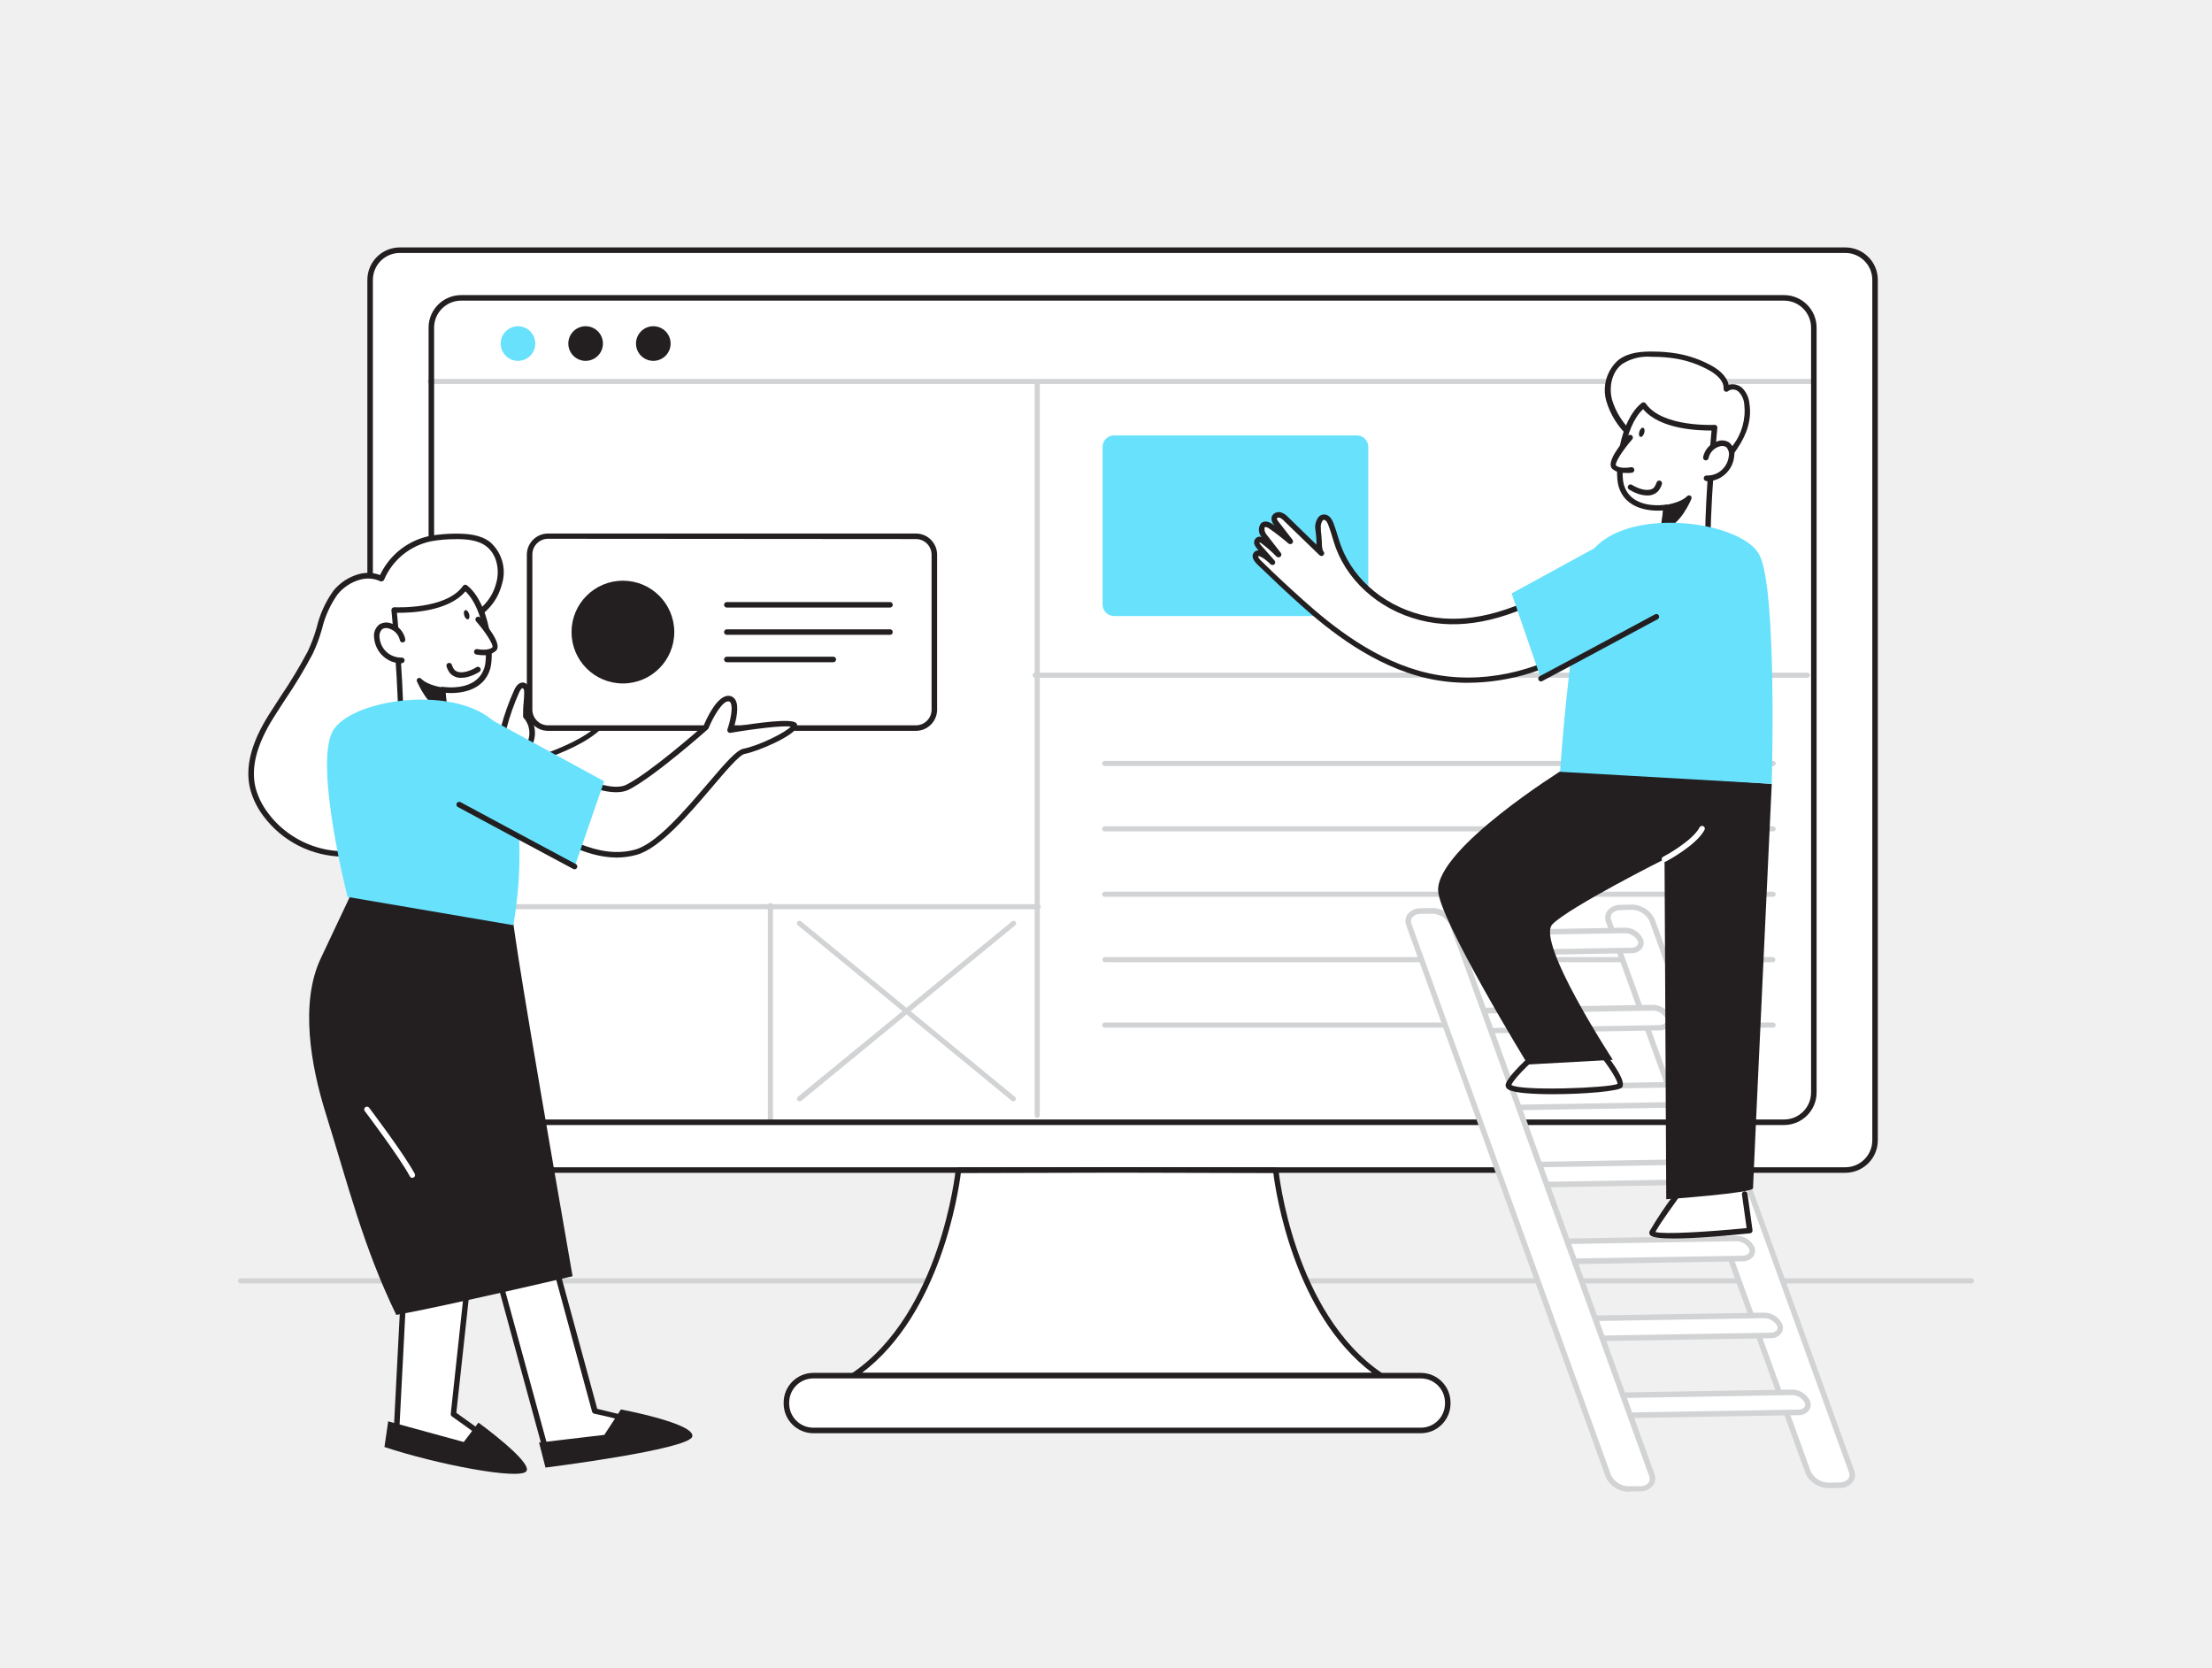
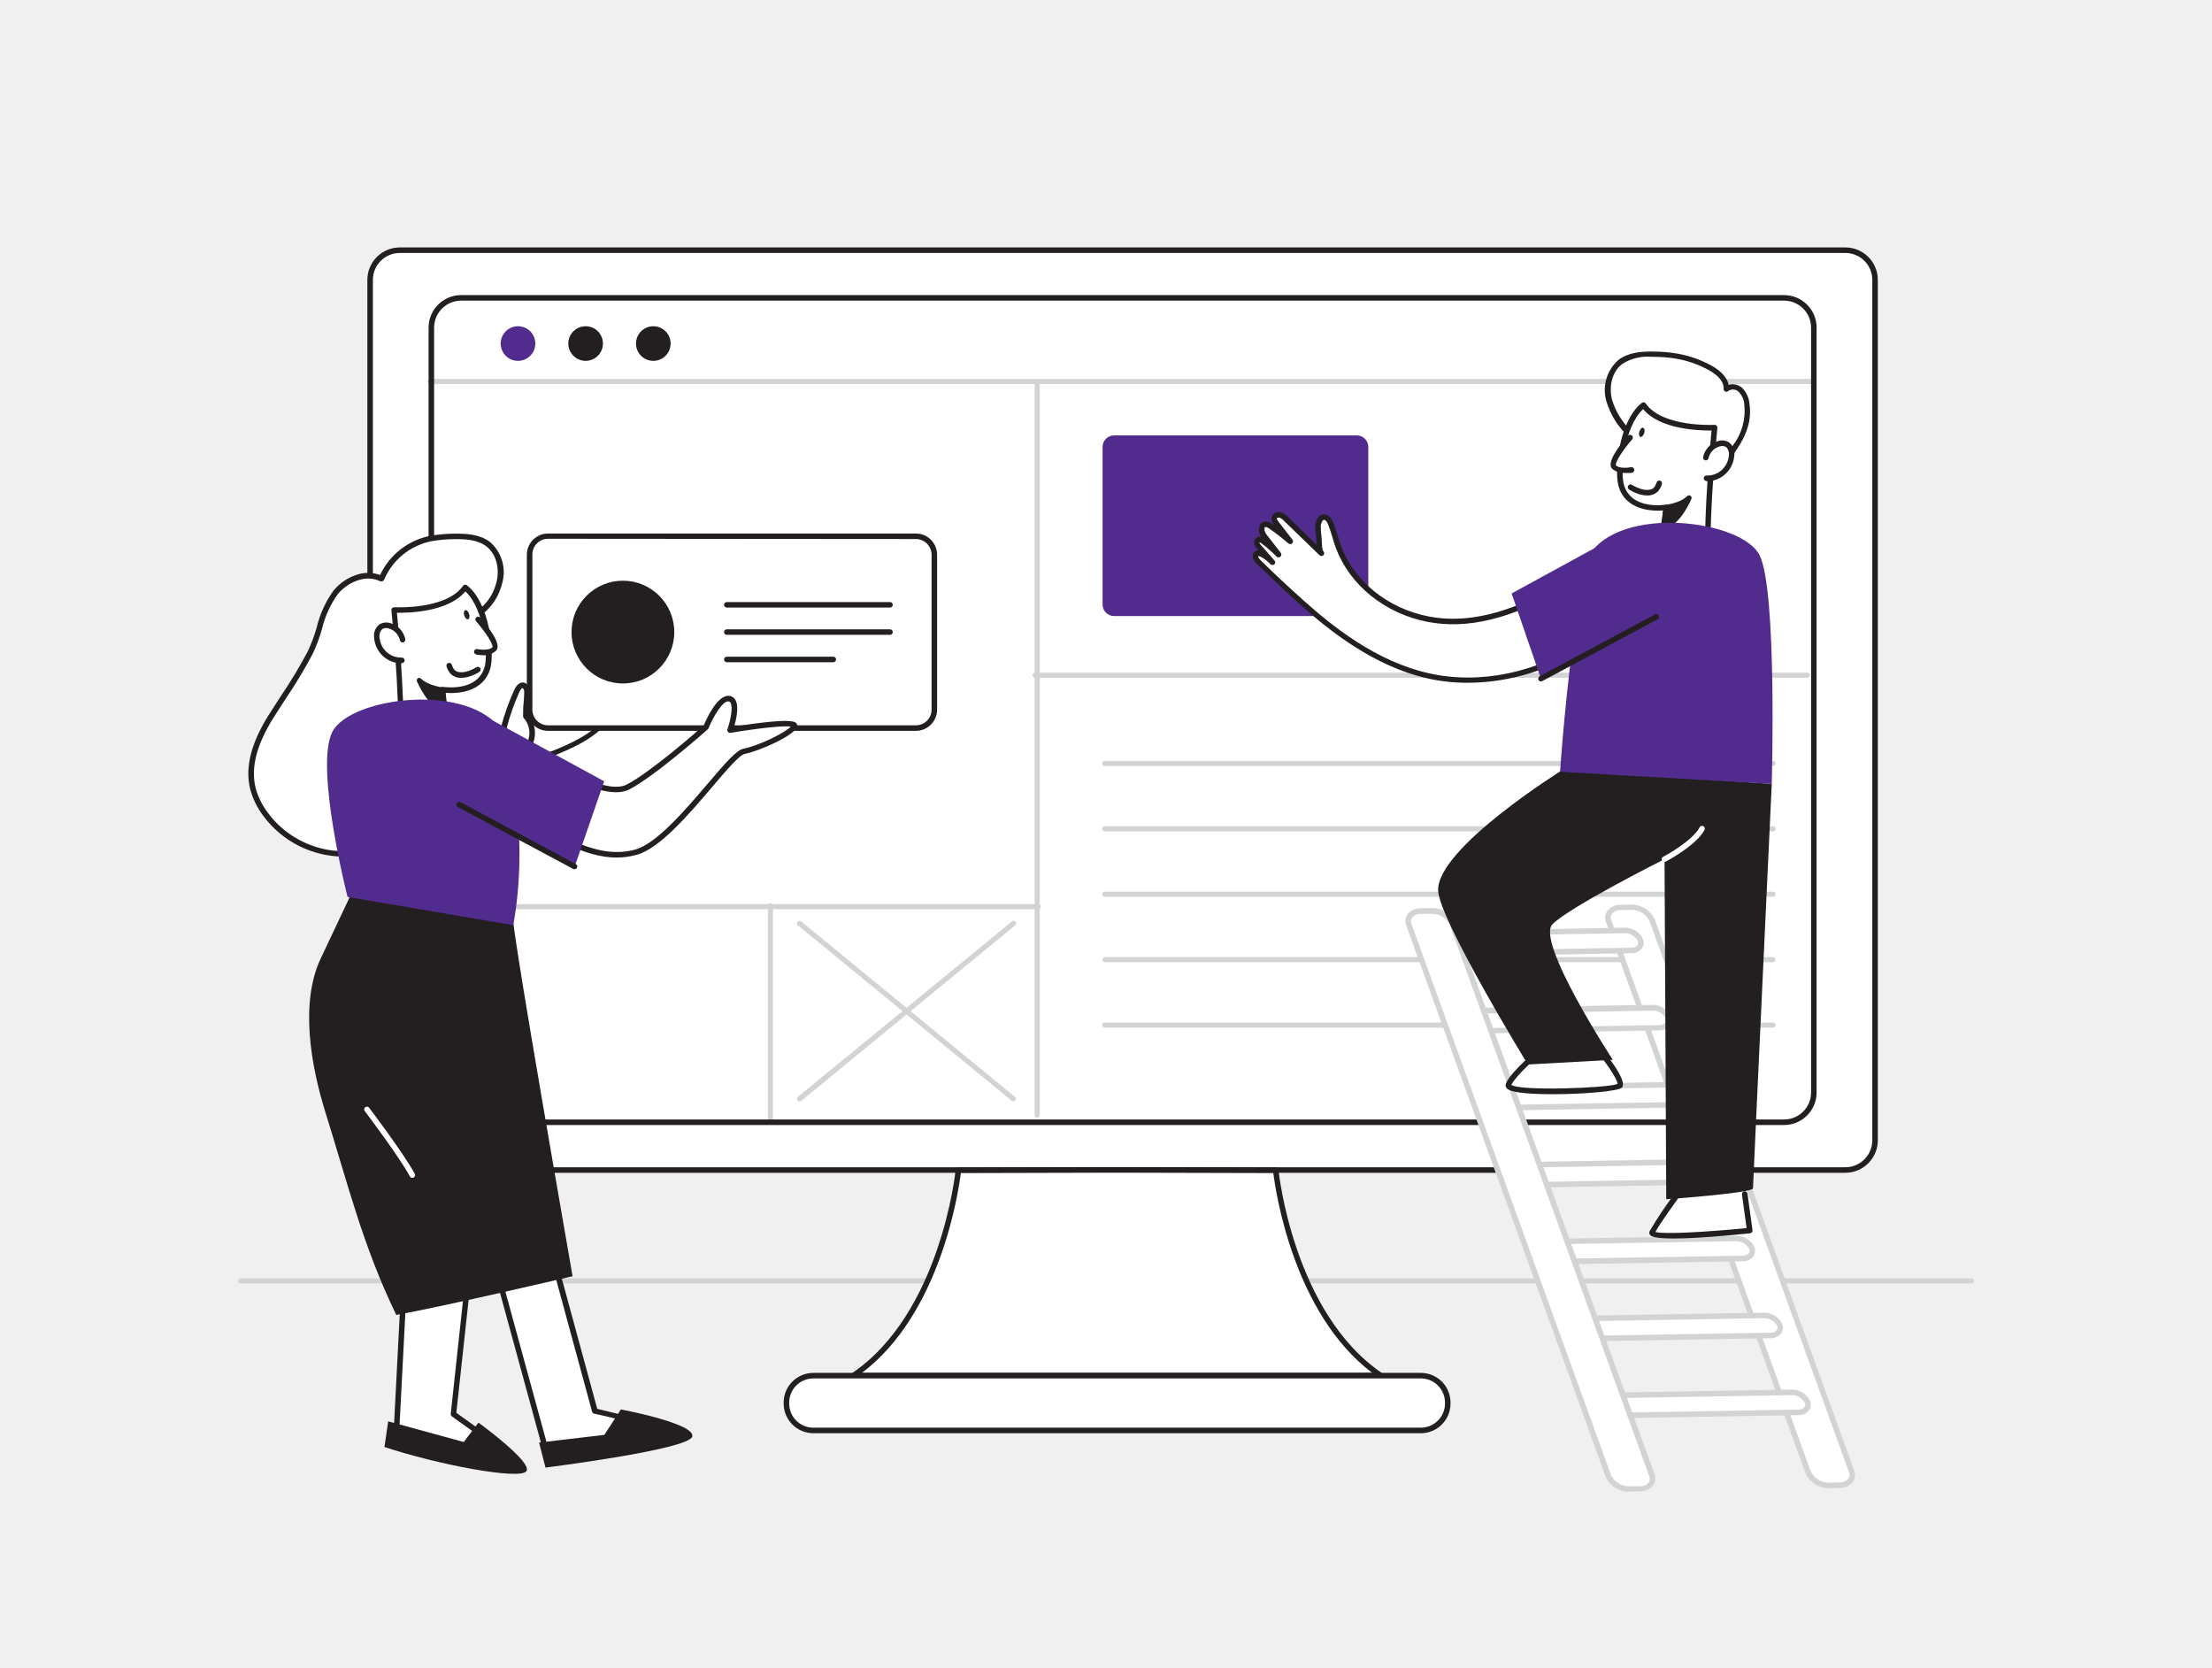
<svg xmlns="http://www.w3.org/2000/svg" viewBox="0 0 400 300" width="406" height="306" class="illustration styles_illustrationTablet__1DWOa">
  <g id="_003" data-name="003">
    <path d="M356.5,231.33H43.5a.46.46,0,0,1-.46-.46.47.47,0,0,1,.46-.46h313a.47.47,0,0,1,.46.46A.46.46,0,0,1,356.5,231.33Z" fill="#d1d3d4" />
    <rect x="66.93" y="44.49" width="272.15" height="166.33" rx="5.37" fill="#fff" />
    <path d="M333.7,211.32H72.3a5.88,5.88,0,0,1-5.87-5.88V49.86A5.87,5.87,0,0,1,72.3,44H333.7a5.87,5.87,0,0,1,5.87,5.87V205.44A5.88,5.88,0,0,1,333.7,211.32ZM72.3,45a4.87,4.87,0,0,0-4.87,4.87V205.44a4.88,4.88,0,0,0,4.87,4.88H333.7a4.88,4.88,0,0,0,4.87-4.88V49.86A4.87,4.87,0,0,0,333.7,45Z" fill="#231f20" />
    <path d="M187.75,163.67H82.63a.46.46,0,0,1-.46-.46.47.47,0,0,1,.46-.46H187.75a.47.47,0,0,1,.46.46A.46.46,0,0,1,187.75,163.67Z" fill="#d1d3d4" />
    <path d="M139.32,202.34a.46.46,0,0,1-.46-.46V163a.46.46,0,0,1,.46-.46.47.47,0,0,1,.46.46v38.86A.47.47,0,0,1,139.32,202.34Z" fill="#d1d3d4" />
    <path d="M320.64,137.77H199.76a.46.46,0,0,1-.46-.46.45.45,0,0,1,.46-.46H320.64a.45.45,0,0,1,.46.46A.46.46,0,0,1,320.64,137.77Z" fill="#d1d3d4" />
    <path d="M320.64,149.59H199.76a.45.45,0,0,1-.46-.46.46.46,0,0,1,.46-.46H320.64a.46.46,0,0,1,.46.46A.45.45,0,0,1,320.64,149.59Z" fill="#d1d3d4" />
    <path d="M320.64,161.42H199.76a.46.46,0,0,1,0-.92H320.64a.46.46,0,1,1,0,.92Z" fill="#d1d3d4" />
    <path d="M320.64,173.25H199.76a.47.47,0,0,1,0-.93H320.64a.47.47,0,0,1,0,.93Z" fill="#d1d3d4" />
    <path d="M320.64,185.07H199.76a.46.46,0,0,1,0-.92H320.64a.46.46,0,1,1,0,.92Z" fill="#d1d3d4" />
    <path d="M326.84,121.81H187.18a.46.46,0,0,1-.46-.46.47.47,0,0,1,.46-.46H326.84a.47.47,0,0,1,.46.46A.46.46,0,0,1,326.84,121.81Z" fill="#d1d3d4" />
-     <rect x="199.38" y="77.99" width="48.05" height="32.66" rx="2.08" fill="#68e1fd" />
+     <rect x="199.38" y="77.99" width="48.05" height="32.66" rx="2.08" fill="#512B8D" />
    <path d="M187.56,201.4a.45.45,0,0,1-.46-.46V68.56a.46.46,0,0,1,.46-.46.47.47,0,0,1,.46.46V200.94A.46.46,0,0,1,187.56,201.4Z" fill="#d1d3d4" />
    <path d="M327.77,68.69h-250a.46.46,0,0,1-.46-.46.47.47,0,0,1,.46-.46h250a.47.47,0,0,1,.47.46A.46.46,0,0,1,327.77,68.69Z" fill="#d1d3d4" />
    <path d="M322.62,202.68H83.38a5.88,5.88,0,0,1-5.88-5.87V58.5a5.89,5.89,0,0,1,5.88-5.88H322.62a5.89,5.89,0,0,1,5.88,5.88V196.81A5.88,5.88,0,0,1,322.62,202.68ZM83.38,53.62A4.89,4.89,0,0,0,78.5,58.5V196.81a4.88,4.88,0,0,0,4.88,4.87H322.62a4.88,4.88,0,0,0,4.88-4.87V58.5a4.89,4.89,0,0,0-4.88-4.88Z" fill="#231f20" />
    <path d="M230.7,210.87,202,210.8l-28.69.07s-2.53,26-19,37.13h95.41C233.23,236.9,230.7,210.87,230.7,210.87Z" fill="#fff" />
    <path d="M249.71,248.5H154.29a.49.49,0,0,1-.47-.35.48.48,0,0,1,.2-.56c16.09-10.84,18.76-36.51,18.79-36.77a.5.5,0,0,1,.5-.45L202,210.3l28.7.07a.51.51,0,0,1,.5.45c0,.26,2.7,25.93,18.79,36.77a.51.51,0,0,1,.2.56A.5.5,0,0,1,249.71,248.5Zm-93.85-1h92.29c-14.2-10.69-17.47-32.71-17.89-36.13L202,211.3l-28.25.07C173.32,214.79,170.06,236.81,155.86,247.5Z" fill="#231f20" />
    <rect x="142.21" y="248" width="119.59" height="9.9" rx="4.86" fill="#fff" />
    <path d="M256.94,258.41H147.07a5.37,5.37,0,0,1-5.36-5.36v-.19a5.37,5.37,0,0,1,5.36-5.36H256.94a5.37,5.37,0,0,1,5.36,5.36v.19A5.37,5.37,0,0,1,256.94,258.41ZM147.07,248.5a4.37,4.37,0,0,0-4.36,4.36v.19a4.37,4.37,0,0,0,4.36,4.36H256.94a4.37,4.37,0,0,0,4.36-4.36v-.19a4.37,4.37,0,0,0-4.36-4.36Z" fill="#231f20" />
-     <circle cx="93.67" cy="61.38" r="3.13" fill="#68e1fd" />
+     <circle cx="93.67" cy="61.38" r="3.13" fill="#512B8D" />
    <circle cx="105.9" cy="61.38" r="3.13" fill="#231f20" />
    <circle cx="118.14" cy="61.38" r="3.13" fill="#231f20" />
    <path d="M99.39,224.43l8.16,29.95s14.32,3.33,14,4.25S99,262.56,99,262.56L89.55,228" fill="#fff" />
    <path d="M99,263.06a.5.5,0,0,1-.48-.37l-9.45-34.6a.49.49,0,0,1,.35-.61.5.5,0,0,1,.61.35L99.37,262c7.34-1,18.47-2.67,21.25-3.47a115,115,0,0,0-13.18-3.66.5.5,0,0,1-.37-.35l-8.16-30a.5.5,0,0,1,1-.26L108,254c5.12,1.2,13.44,3.28,14,4.33a.79.79,0,0,1,.05.5c-.12.36-.41,1.22-23,4.26Zm22.14-4.24h0Zm.06-.52Z" fill="#231f20" />
    <path d="M74,214.46l-2.35,45.4s22.37,4.85,22.45,4.27-12-9.21-12-9.21l3.51-32.26" fill="#fff" />
    <path d="M93.9,264.64c-1.1,0-5.24-.57-22.4-4.29a.51.51,0,0,1-.4-.52l2.35-45.39a.5.5,0,1,1,1,.05l-2.33,45c6.92,1.5,17.27,3.64,20.7,4.12-2-1.71-7.51-5.69-11.11-8.25a.5.5,0,0,1-.2-.46L85,222.61a.5.5,0,0,1,.55-.45.51.51,0,0,1,.45.56l-3.48,32c12.15,8.64,12.07,9.15,12,9.52a.57.57,0,0,1-.22.35S94.21,264.64,93.9,264.64Z" fill="#231f20" />
    <path d="M112.28,254.11l-3,4.6L97.48,260.1l1.16,4.52s26-3.25,26.55-5.62S112.28,254.11,112.28,254.11Z" fill="#231f20" />
    <path d="M69.52,260.9l.68-4.64L83.86,260l2.66-3.51s10,7.26,8.64,8.82S79,264.05,69.52,260.9Z" fill="#231f20" />
    <path d="M64.94,103.61a5.66,5.66,0,0,1,4,.3A12.36,12.36,0,0,1,78,96.6a26.74,26.74,0,0,1,4.2-.35c2.1,0,4.36.13,6,1.42a6.77,6.77,0,0,1,2,6.87c-1.22,5-5,6.23-8.43,9.06a15.62,15.62,0,0,0-5.31,11.7c0,9.86,3.12,20.76-7.69,26.68-6.89,3.76-16.23.85-20.85-5.5a13.53,13.53,0,0,1-2.26-4.6c-1.13-4.49.83-9.19,3.29-13.11s5-7.47,7.06-11.49c1.78-3.5,2-7.72,4.58-10.86A8.45,8.45,0,0,1,64.94,103.61Z" fill="#fff" />
    <path d="M62.05,154.15a18.17,18.17,0,0,1-14.45-7.38A14.07,14.07,0,0,1,45.26,142c-1-3.91.11-8.33,3.35-13.5.71-1.13,1.44-2.24,2.16-3.35a87.83,87.83,0,0,0,4.88-8.1,28.61,28.61,0,0,0,1.62-4.34,18.94,18.94,0,0,1,3-6.61,9,9,0,0,1,4.52-3h0a6.28,6.28,0,0,1,3.94.13A12.75,12.75,0,0,1,78,96.11a27.73,27.73,0,0,1,4.28-.36c2.12,0,4.52.12,6.34,1.52a7.24,7.24,0,0,1,2.21,7.39c-1,4-3.44,5.67-6,7.46-.84.58-1.71,1.18-2.55,1.86a15.09,15.09,0,0,0-5.13,11.31c0,1.79.11,3.65.21,5.45.47,8.2,1,16.69-8.16,21.67A14.61,14.61,0,0,1,62.05,154.15Zm3-50.06a8,8,0,0,0-4,2.64A18,18,0,0,0,58.22,113a28.37,28.37,0,0,1-1.68,4.5,88,88,0,0,1-4.93,8.19c-.72,1.11-1.45,2.22-2.15,3.34-3.09,4.93-4.14,9.09-3.23,12.73a13.07,13.07,0,0,0,2.18,4.42c4.71,6.48,13.78,8.88,20.21,5.36,8.56-4.69,8.12-12.49,7.64-20.75-.1-1.81-.21-3.68-.21-5.49a16.09,16.09,0,0,1,5.5-12.09c.87-.71,1.75-1.32,2.61-1.91,2.56-1.76,4.77-3.28,5.64-6.87.51-2.07.13-4.84-1.84-6.37-1.57-1.21-3.78-1.34-5.71-1.31a24.47,24.47,0,0,0-4.12.35,11.81,11.81,0,0,0-8.68,7,.53.53,0,0,1-.29.26.58.58,0,0,1-.39,0,5.18,5.18,0,0,0-3.7-.27Z" fill="#231f20" />
    <path d="M97.62,136.42c-2.22.85-5.87,1.64-6.82-1.44a4.75,4.75,0,0,1-.14-1.68,17.16,17.16,0,0,1,.45-2.46,42.11,42.11,0,0,1,2.34-6.6c.23-.54.69-1.19,1.25-1s.54.78.53,1.28c0,1.39-.23,2.8-.2,4.19,2.94-.75,4.79-3.86,7.59-4.53.79-.18,1.75-.24,1.84.78.1,1.26-2.18,2.25-2.94,2.9a9.2,9.2,0,0,1,2.89-1.68,1.9,1.9,0,0,1,.94-.15.75.75,0,0,1,.64.64,1,1,0,0,1-.34.69,10.16,10.16,0,0,1-1.44,1.34,3.62,3.62,0,0,1,2-1.21,1,1,0,0,1,1.11.31c.33.53-.3,1.13-.84,1.44a3.18,3.18,0,0,1,1.52-.76,1.12,1.12,0,0,1,1.28.86,1.55,1.55,0,0,1-.6,1.15C105.82,133.34,101.34,135,97.62,136.42Z" fill="#fff" />
    <path d="M94.07,137.68a4.53,4.53,0,0,1-2-.4,3.37,3.37,0,0,1-1.76-2.15,5,5,0,0,1-.17-1.87,17.51,17.51,0,0,1,.46-2.54A42.31,42.31,0,0,1,93,124c.44-1,1.15-1.52,1.87-1.27.41.14.9.56.87,1.76,0,.6,0,1.2-.1,1.8s-.08,1.13-.1,1.69a12,12,0,0,0,3-2,10.36,10.36,0,0,1,3.92-2.31,2.38,2.38,0,0,1,1.91.15,1.39,1.39,0,0,1,.54,1.07,1.62,1.62,0,0,1-.07.62,1.75,1.75,0,0,1,.56,0,1.25,1.25,0,0,1,1,1.1,1.58,1.58,0,0,1,0,.32,1.36,1.36,0,0,1,1.33.58,1.07,1.07,0,0,1,.16.44h0a1.83,1.83,0,0,1,1.32.39,1.37,1.37,0,0,1,.51.93,2,2,0,0,1-.75,1.54c-2.84,2.8-7.06,4.42-10.77,5.85l-.5.2h0A11.23,11.23,0,0,1,94.07,137.68Zm.43-14c-.16,0-.41.31-.59.72A41.75,41.75,0,0,0,91.59,131a16.18,16.18,0,0,0-.43,2.39,4.37,4.37,0,0,0,.12,1.5,2.41,2.41,0,0,0,1.24,1.54c1.47.71,3.71,0,4.92-.43l.5-.19c3.62-1.4,7.73-3,10.43-5.63.2-.2.47-.5.45-.74a.38.38,0,0,0-.14-.25.86.86,0,0,0-.58-.17,1.94,1.94,0,0,0-.82.34,3.09,3.09,0,0,1-.51.36.51.51,0,0,1-.67-.16.5.5,0,0,1,.12-.67l.45-.33a.86.86,0,0,0,.28-.37c-.06-.17-.3-.22-.61-.16a3.16,3.16,0,0,0-.94.36,10.8,10.8,0,0,1-.89.76.5.5,0,0,1-.69-.72,4.31,4.31,0,0,1,1-.84c.17-.16.33-.33.49-.51s.21-.28.21-.34-.1-.14-.23-.16a1.46,1.46,0,0,0-.68.12,8.79,8.79,0,0,0-1.08.47c-.29.21-.59.4-.87.58a7.68,7.68,0,0,0-.78.54h0a.5.5,0,1,1-.66-.75h0a9.87,9.87,0,0,1,1.75-1.2c.56-.41,1-.87,1-1.28,0-.25-.11-.32-.14-.34s-.37-.16-1.08,0a9.54,9.54,0,0,0-3.53,2.12,10.87,10.87,0,0,1-4,2.4.5.5,0,0,1-.43-.08.53.53,0,0,1-.2-.39c0-.83,0-1.66.1-2.47.05-.58.09-1.16.1-1.74s-.09-.76-.2-.79Zm3.12,12.71h0Z" fill="#231f20" />
    <path d="M95.17,128.84a4.63,4.63,0,0,1,.09,5.79l.29,0" fill="#fff" />
    <path d="M95.26,135.13a.51.51,0,0,1-.45-.28.51.51,0,0,1,.06-.54,4.12,4.12,0,0,0-.08-5.14.5.5,0,0,1,.76-.65,5.11,5.11,0,0,1,.46,5.91.83.83,0,0,1,0,.15.5.5,0,0,1-.47.53l-.29,0Z" fill="#231f20" />
    <rect x="95.77" y="96.18" width="73.19" height="34.73" rx="3.34" fill="#fff" />
    <path d="M165.62,131.41H99.11a3.84,3.84,0,0,1-3.84-3.84v-28a3.84,3.84,0,0,1,3.84-3.84h66.51a3.84,3.84,0,0,1,3.84,3.84v28.05A3.84,3.84,0,0,1,165.62,131.41ZM99.11,96.68a2.84,2.84,0,0,0-2.84,2.84v28.05a2.84,2.84,0,0,0,2.84,2.84h66.51a2.84,2.84,0,0,0,2.84-2.84v-28a2.84,2.84,0,0,0-2.84-2.84Z" fill="#231f20" />
    <circle cx="112.64" cy="113.55" r="9.29" fill="#231f20" />
    <path d="M160.94,109.12H131.43a.5.5,0,0,1,0-1h29.51a.5.5,0,0,1,0,1Z" fill="#231f20" />
    <path d="M160.94,114.05H131.43a.5.5,0,0,1-.5-.5.5.5,0,0,1,.5-.5h29.51a.5.5,0,0,1,.5.5A.5.5,0,0,1,160.94,114.05Z" fill="#231f20" />
    <path d="M150.69,119H131.43a.5.5,0,0,1-.5-.5.5.5,0,0,1,.5-.5h19.26a.5.5,0,0,1,.5.5A.5.5,0,0,1,150.69,119Z" fill="#231f20" />
    <path d="M97,136.06s11.88,7.92,16.5,5.54,14.13-10.82,14.13-10.82,2.25-5.55,4.23-5.16.13,5.68.13,5.68,11.75-2,11.62-.79-6.34,4.09-9.11,4.62S121.72,151.51,115,153.36s-13.47-2.25-20.74-6.74" fill="#fff" />
    <path d="M111.54,154.32c-5.79,0-11.53-3.55-17.55-7.27a.49.49,0,0,1-.16-.69.48.48,0,0,1,.68-.16c7.07,4.36,13.74,8.49,20.34,6.68,3.88-1.07,9-7.09,13.13-11.92,3.3-3.88,5.23-6.08,6.46-6.32,2.72-.52,7.63-2.93,8.56-4-1.33-.22-6.36.36-10.9,1.13a.5.5,0,0,1-.46-.17.49.49,0,0,1-.09-.49c.48-1.39,1.06-3.91.56-4.78a.41.41,0,0,0-.32-.24c-1.07-.22-2.82,2.76-3.66,4.84a.64.64,0,0,1-.13.19c-.4.35-9.61,8.52-14.24,10.9-4.82,2.48-16.52-5.25-17-5.58a.5.5,0,0,1,.55-.83c3.24,2.16,12.43,7.36,16,5.52,4.29-2.2,13-9.83,13.94-10.68.5-1.2,2.55-5.78,4.75-5.35a1.43,1.43,0,0,1,1,.74c.67,1.17.13,3.55-.24,4.81,4.13-.68,10.3-1.52,11.19-.68a.72.72,0,0,1,.21.57c-.19,1.66-7.09,4.59-9.52,5.05-.94.18-3.45,3.13-5.88,6-4.21,4.93-9.44,11.08-13.62,12.23A13.41,13.41,0,0,1,111.54,154.32Z" fill="#231f20" />
    <path d="M92.48,163.84c1,6.91,1.21,9.63,11.06,66.18,0,0-23,5.41-31.88,7-6-12.37-8.71-23.5-12.8-36.59-2.65-8.49-4.66-19.86-.85-27.89.61-1.28,6.49-13.75,6.49-13.75S92.52,164.09,92.48,163.84Z" fill="#231f20" />
    <path d="M72.4,132.42c.35-7.55-1.17-22.86-1.17-22.86s9.62.55,12.85-4.07c4,3.1,4.78,11.84,4,14.46-1.43,5.16-8.13,4-8.13,4l.85,9.44Z" fill="#fff" />
    <path d="M80.85,133.91h0l-8.46-1a.5.5,0,0,1-.44-.52c.35-7.42-1.15-22.63-1.17-22.78a.53.53,0,0,1,.14-.4.52.52,0,0,1,.39-.15c.09,0,9.38.48,12.41-3.86a.5.5,0,0,1,.72-.11c4.15,3.25,5,12.22,4.23,15-1.27,4.54-6.28,4.59-8.07,4.45l.8,8.84a.46.46,0,0,1-.15.4A.5.5,0,0,1,80.85,133.91ZM72.92,132l7.38.87L79.5,124a.48.48,0,0,1,.16-.42.49.49,0,0,1,.42-.12c.26,0,6.28,1,7.57-3.67.62-2.22,0-10.32-3.49-13.6-3.13,3.75-10.27,3.9-12.38,3.87C72.05,112.86,73.16,125.19,72.92,132Z" fill="#231f20" />
    <path d="M80,124a8.36,8.36,0,0,1-4.15-1.72s1.83,4.58,4.65,5.26Z" fill="#231f20" />
    <path d="M80.5,128h-.11c-3-.74-4.88-5.34-5-5.54a.46.46,0,0,1,.17-.55.47.47,0,0,1,.58.06c1.24,1.25,3.85,1.58,3.87,1.59a.45.45,0,0,1,.4.39l.5,3.54a.43.43,0,0,1-.14.4A.47.47,0,0,1,80.5,128ZM77,123.58a8.19,8.19,0,0,0,2.92,3.24l-.35-2.45A10.36,10.36,0,0,1,77,123.58Z" fill="#231f20" />
-     <path d="M87.25,128.53l22,12-5.31,15.37s-27.61-14.61-27.8-18.57S87.25,128.53,87.25,128.53Z" fill="#68e1fd" />
-     <path d="M92.82,166.55a73.41,73.41,0,0,0,.33-23.45c-.84-5.08-.51-8.65-2.2-11.4-5.65-9.23-27.67-6.48-30.87-.07s2.77,29.81,2.77,29.81Z" fill="#68e1fd" />
+     <path d="M87.25,128.53l22,12-5.31,15.37s-27.61-14.61-27.8-18.57S87.25,128.53,87.25,128.53Z" fill="#512B8D" />
+     <path d="M92.82,166.55a73.41,73.41,0,0,0,.33-23.45c-.84-5.08-.51-8.65-2.2-11.4-5.65-9.23-27.67-6.48-30.87-.07s2.77,29.81,2.77,29.81Z" fill="#512B8D" />
    <path d="M72.8,114.93a3.32,3.32,0,0,0-2.34-2.52,2,2,0,0,0-1.59.18,2.14,2.14,0,0,0-.72,2,4.53,4.53,0,0,0,1.45,3,4.48,4.48,0,0,0,3.1,1.18" fill="#fff" />
    <path d="M72.64,119.21a5,5,0,0,1-3.38-1.31,5.07,5.07,0,0,1-1.61-3.32,2.58,2.58,0,0,1,.94-2.4,2.42,2.42,0,0,1,2-.25,3.82,3.82,0,0,1,2.7,2.9.51.51,0,0,1-.4.59.5.5,0,0,1-.58-.4,2.83,2.83,0,0,0-2-2.12,1.42,1.42,0,0,0-1.17.1,1.73,1.73,0,0,0-.51,1.5,4,4,0,0,0,1.28,2.66,3.94,3.94,0,0,0,2.76,1h0a.51.51,0,0,1,.5.5.5.5,0,0,1-.5.5Z" fill="#231f20" />
    <ellipse cx="84.39" cy="110.41" rx="0.46" ry="0.86" transform="translate(-29.06 30.15) rotate(-17.33)" fill="#231f20" />
    <path d="M86.43,120.32a6.74,6.74,0,0,1-1.94.85,2.67,2.67,0,0,1-2.68-.47,3.11,3.11,0,0,1-.57-1.08" fill="#fff" />
    <path d="M83.43,121.82a2.58,2.58,0,0,1-2-.78,3.55,3.55,0,0,1-.67-1.25.49.49,0,0,1,.29-.64.5.5,0,0,1,.65.29,2.72,2.72,0,0,0,.47.93c.61.67,1.83.42,2.19.32a6.52,6.52,0,0,0,1.79-.79.5.5,0,0,1,.69.15.49.49,0,0,1-.15.69,7.46,7.46,0,0,1-2.08.92A4.71,4.71,0,0,1,83.43,121.82Z" fill="#231f20" />
    <path d="M86.49,111.29s3.86,4.4,2.91,5.35-3.18.48-3.18.48" fill="#fff" />
    <path d="M87.45,117.74a7.53,7.53,0,0,1-1.34-.13.5.5,0,0,1-.38-.6.49.49,0,0,1,.59-.38c.55.11,2.11.28,2.73-.34.21-.44-1.19-2.67-2.94-4.67a.51.51,0,0,1,0-.71.49.49,0,0,1,.7,0c1.56,1.77,4,4.92,2.9,6A3.31,3.31,0,0,1,87.45,117.74Z" fill="#231f20" />
    <path d="M103.9,156.44a.53.53,0,0,1-.24-.06c-.15-.08-15.33-8.19-20.87-11.2a.49.49,0,0,1-.2-.67.5.5,0,0,1,.68-.21c5.53,3,20.71,11.11,20.86,11.2a.49.49,0,0,1,.21.67A.5.5,0,0,1,103.9,156.44Z" fill="#231f20" />
    <path d="M293,163.33l1.85-.05a4.1,4.1,0,0,1,3.86,2.31l36.09,99.71c.48,1.32-.48,2.43-2.14,2.48l-1.84.05a4.14,4.14,0,0,1-3.87-2.31L290.89,165.8C290.42,164.48,291.37,163.37,293,163.33Z" fill="#fff" />
    <path d="M330.74,268.33a4.58,4.58,0,0,1-4.23-2.64L290.42,166a2.18,2.18,0,0,1,.21-2,2.91,2.91,0,0,1,2.39-1.13l1.84-.05a4.65,4.65,0,0,1,4.35,2.63l36.09,99.72a2.17,2.17,0,0,1-.21,2,2.9,2.9,0,0,1-2.38,1.13l-1.85.05Zm-37.69-104.5a1.93,1.93,0,0,0-1.59.69,1.19,1.19,0,0,0-.1,1.11l36.09,99.72a3.68,3.68,0,0,0,3.38,2l1.85-.05a2,2,0,0,0,1.59-.7,1.19,1.19,0,0,0,.09-1.11l-36.09-99.72a3.62,3.62,0,0,0-3.38-2l-1.84.05Zm0-.5h0Z" fill="#d1d3d4" />
    <path d="M295,171.16l-33.52.57a3.15,3.15,0,0,1-2.93-1.75h0c-.36-1,.37-1.84,1.62-1.87l33.52-.57a3.13,3.13,0,0,1,2.93,1.75h0C297,170.29,296.28,171.13,295,171.16Z" fill="#fff" />
    <path d="M261.42,172.23a3.61,3.61,0,0,1-3.32-2.08,1.76,1.76,0,0,1,.18-1.64,2.3,2.3,0,0,1,1.9-.9L293.7,167a3.57,3.57,0,0,1,3.41,2.08,1.76,1.76,0,0,1-.17,1.63,2.29,2.29,0,0,1-1.9.91h0l-33.52.57ZM293.79,168h-.06l-33.53.57a1.33,1.33,0,0,0-1.1.47.8.8,0,0,0-.06.73,2.62,2.62,0,0,0,2.45,1.42l33.52-.57a1.33,1.33,0,0,0,1.1-.47.77.77,0,0,0,.06-.73A2.63,2.63,0,0,0,293.79,168Zm1.23,3.12h0Z" fill="#d1d3d4" />
    <path d="M300.06,185.07l-33.52.57a3.13,3.13,0,0,1-2.93-1.75h0c-.36-1,.36-1.84,1.62-1.87l33.52-.57a3.15,3.15,0,0,1,2.93,1.75h0C302,184.2,301.31,185,300.06,185.07Z" fill="#fff" />
    <path d="M266.45,186.14a3.6,3.6,0,0,1-3.31-2.08,1.76,1.76,0,0,1,.17-1.63,2.3,2.3,0,0,1,1.91-.91l33.52-.57a3.63,3.63,0,0,1,3.41,2.08,1.79,1.79,0,0,1-.17,1.64,2.33,2.33,0,0,1-1.91.9h0l-33.52.57ZM298.83,182h-.07l-33.52.57a1.32,1.32,0,0,0-1.1.47.77.77,0,0,0-.06.73,2.61,2.61,0,0,0,2.45,1.42l33.52-.57a1.32,1.32,0,0,0,1.1-.47.8.8,0,0,0,.06-.73A2.65,2.65,0,0,0,298.83,182Zm1.23,3.12h0Z" fill="#d1d3d4" />
    <path d="M305.09,199l-33.52.56a3.13,3.13,0,0,1-2.93-1.74h0c-.36-1,.37-1.84,1.62-1.88l33.52-.56a3.11,3.11,0,0,1,2.93,1.75h0C307.07,198.12,306.35,199,305.09,199Z" fill="#fff" />
    <path d="M271.49,200.06a3.61,3.61,0,0,1-3.32-2.08,1.75,1.75,0,0,1,.18-1.64,2.33,2.33,0,0,1,1.9-.91l33.52-.56a3.58,3.58,0,0,1,3.41,2.08,1.76,1.76,0,0,1-.17,1.63,2.32,2.32,0,0,1-1.9.91h0l-33.52.56Zm32.37-4.19h-.06l-33.53.56a1.39,1.39,0,0,0-1.1.47.79.79,0,0,0-.05.74,2.58,2.58,0,0,0,2.44,1.41l33.52-.56a1.36,1.36,0,0,0,1.1-.47.77.77,0,0,0,.06-.73A2.63,2.63,0,0,0,303.86,195.87Zm1.23,3.12h0Z" fill="#d1d3d4" />
    <path d="M310.13,212.9l-33.52.57a3.13,3.13,0,0,1-2.93-1.75h0c-.36-1,.36-1.84,1.62-1.87l33.52-.57a3.14,3.14,0,0,1,2.93,1.75h0C312.11,212,311.38,212.87,310.13,212.9Z" fill="#fff" />
    <path d="M276.52,214a3.6,3.6,0,0,1-3.31-2.08,1.79,1.79,0,0,1,.17-1.64,2.32,2.32,0,0,1,1.91-.9l33.52-.57a3.59,3.59,0,0,1,3.41,2.08,1.76,1.76,0,0,1-.17,1.63,2.31,2.31,0,0,1-1.91.91h0l-33.52.57Zm32.38-4.19h-.07l-33.52.57a1.32,1.32,0,0,0-1.1.47.77.77,0,0,0-.06.73A2.62,2.62,0,0,0,276.6,213l33.52-.57a1.32,1.32,0,0,0,1.1-.47.8.8,0,0,0,.06-.73A2.64,2.64,0,0,0,308.9,209.78Zm1.23,3.12h0Z" fill="#d1d3d4" />
    <path d="M315.16,226.82l-33.52.56a3.11,3.11,0,0,1-2.92-1.75h0c-.37-1,.36-1.83,1.61-1.87l33.52-.56a3.11,3.11,0,0,1,2.93,1.74h0C317.14,225.94,316.42,226.78,315.16,226.82Z" fill="#fff" />
    <path d="M281.56,227.88a3.59,3.59,0,0,1-3.31-2.08,1.71,1.71,0,0,1,.17-1.63,2.3,2.3,0,0,1,1.9-.91l33.52-.56a3.58,3.58,0,0,1,3.41,2.07,1.78,1.78,0,0,1-.17,1.64,2.35,2.35,0,0,1-1.9.91h0l-33.52.56Zm32.37-4.19h-.06l-33.53.56a1.39,1.39,0,0,0-1.1.47.8.8,0,0,0-.05.73,2.6,2.6,0,0,0,2.44,1.42l33.52-.56a1.36,1.36,0,0,0,1.1-.47.79.79,0,0,0,.06-.74A2.63,2.63,0,0,0,313.93,223.69Zm1.23,3.13h0Z" fill="#d1d3d4" />
    <path d="M320.2,240.73l-33.52.57a3.13,3.13,0,0,1-2.93-1.75h0c-.36-1,.36-1.84,1.62-1.87l33.52-.57a3.14,3.14,0,0,1,2.93,1.75h0C322.18,239.86,321.45,240.7,320.2,240.73Z" fill="#fff" />
    <path d="M286.59,241.8a3.6,3.6,0,0,1-3.31-2.08,1.78,1.78,0,0,1,.17-1.64,2.32,2.32,0,0,1,1.91-.9l33.52-.57a3.61,3.61,0,0,1,3.41,2.08,1.76,1.76,0,0,1-.17,1.63,2.31,2.31,0,0,1-1.91.91h0l-33.52.57ZM319,237.61h-.07l-33.52.57a1.32,1.32,0,0,0-1.1.47.77.77,0,0,0-.06.73,2.61,2.61,0,0,0,2.45,1.42l33.52-.57a1.34,1.34,0,0,0,1.1-.47.8.8,0,0,0,.06-.73A2.64,2.64,0,0,0,319,237.61Zm1.23,3.12h0Z" fill="#d1d3d4" />
    <path d="M325.23,254.64l-33.51.57a3.13,3.13,0,0,1-2.93-1.75h0c-.37-1,.36-1.84,1.61-1.87l33.52-.57a3.13,3.13,0,0,1,2.93,1.75h0C327.21,253.77,326.49,254.61,325.23,254.64Z" fill="#fff" />
    <path d="M291.63,255.71a3.59,3.59,0,0,1-3.31-2.08,1.73,1.73,0,0,1,.17-1.63,2.28,2.28,0,0,1,1.9-.91l33.52-.57a3.6,3.6,0,0,1,3.41,2.08,1.78,1.78,0,0,1-.17,1.64,2.31,2.31,0,0,1-1.9.9h0l-33.52.57ZM324,251.52h-.06l-33.53.57a1.33,1.33,0,0,0-1.1.47.8.8,0,0,0-.05.73,2.59,2.59,0,0,0,2.44,1.42l33.52-.57a1.3,1.3,0,0,0,1.1-.47.77.77,0,0,0,.06-.73A2.63,2.63,0,0,0,324,251.52Zm1.23,3.12h0Z" fill="#d1d3d4" />
    <path d="M256.91,164l1.84-.06a4.14,4.14,0,0,1,3.87,2.31l36.09,99.72c.47,1.32-.48,2.43-2.14,2.47l-1.85,0a4.1,4.1,0,0,1-3.86-2.3l-36.09-99.72C254.29,165.12,255.25,164,256.91,164Z" fill="#fff" />
    <path d="M294.62,269a4.58,4.58,0,0,1-4.23-2.63L254.3,166.61a2.17,2.17,0,0,1,.21-2,2.89,2.89,0,0,1,2.38-1.12h0l1.85-.05a4.57,4.57,0,0,1,4.35,2.63l36.09,99.72a2.18,2.18,0,0,1-.21,2,2.91,2.91,0,0,1-2.39,1.13l-1.84,0Zm-37.7-104.49a1.91,1.91,0,0,0-1.58.69,1.16,1.16,0,0,0-.1,1.11L291.33,266a3.63,3.63,0,0,0,3.38,2l1.84,0a1.92,1.92,0,0,0,1.59-.69,1.19,1.19,0,0,0,.1-1.11l-36.09-99.72a3.61,3.61,0,0,0-3.38-2Z" fill="#d1d3d4" />
    <path d="M282.11,105.37c-7.19,4.17-15.51,7.43-23.95,5.79C251,109.78,244.54,105,242,98.08c-.51-1.36-.83-2.79-1.37-4.15-.22-.54-.56-1.14-1.14-1.19-.94-.08-1.26,1.22-1.15,2.15.09.75.18,1.44.2,2.18,0,.51,0,1.84.45,2.22l-6.4-6.2a2.51,2.51,0,0,0-1.1-.73.86.86,0,0,0-1.06.55,1.24,1.24,0,0,0,.38,1l2.55,3.29a44.41,44.41,0,0,0-3.53-2.74c-1.64-1.13-2.15.53-1.18,1.78l2.59,3.33a23.44,23.44,0,0,0-2.76-2.42c-.29-.22-.68-.43-1-.23a.6.6,0,0,0-.17.66,1.66,1.66,0,0,0,.4.61l2.41,2.75c-.42-.42-2.5-2.38-3.06-1.31-.32.61.87,1.58,1.23,1.94,2.35,2.3,4.73,4.5,7.16,6.67,6.53,5.84,14,11.25,22.81,13.24,9.65,2.19,20.25-.3,28.38-5.87" fill="#fff" />
    <path d="M265.43,122.72a33,33,0,0,1-7.31-.8c-9.74-2.21-17.81-8.68-23-13.35-2.69-2.41-5-4.6-7.16-6.69l-.17-.15c-.61-.57-1.62-1.51-1.16-2.38a1,1,0,0,1,.77-.57l.2,0-.26-.29a2.33,2.33,0,0,1-.5-.79,1.1,1.1,0,0,1,.37-1.22,1,1,0,0,1,.93-.11,2,2,0,0,1-.13-2.46c.18-.19.86-.74,2.09.11l.38.27-.08-.1a1.77,1.77,0,0,1-.47-1.35,1.16,1.16,0,0,1,.52-.75,1.47,1.47,0,0,1,1.14-.2,3,3,0,0,1,1.33.86l5.14,5,0-.61a17.41,17.41,0,0,0-.15-1.76l-.05-.38a3,3,0,0,1,.61-2.3,1.32,1.32,0,0,1,1.08-.41c.66.06,1.19.57,1.56,1.51.3.74.53,1.51.76,2.25s.39,1.28.62,1.91c2.41,6.44,8.48,11.33,15.84,12.76,6.91,1.35,14.63-.53,23.6-5.73a.5.5,0,1,1,.5.86c-9.19,5.33-17.13,7.24-24.29,5.85-7.7-1.49-14.06-6.63-16.59-13.39-.24-.65-.44-1.31-.64-2s-.45-1.47-.73-2.17c-.15-.39-.4-.85-.72-.88a.33.33,0,0,0-.28.11,2.07,2.07,0,0,0-.32,1.49l0,.37c.07.62.14,1.21.16,1.84,0,1.51.24,1.82.29,1.88a.48.48,0,0,1,0,.7.49.49,0,0,1-.7,0h0l-6.4-6.19a2.24,2.24,0,0,0-.86-.61.56.56,0,0,0-.38.07.16.16,0,0,0-.08.1c0,.14.18.41.28.54l2.56,3.3a.5.5,0,0,1-.72.68,41.87,41.87,0,0,0-3.5-2.71c-.41-.28-.7-.33-.79-.24s-.16.72.29,1.3l2.59,3.33a.5.5,0,0,1-.06.69.51.51,0,0,1-.69,0,23.25,23.25,0,0,0-2.7-2.37.9.9,0,0,0-.4-.21s0,0,0,.1a1.45,1.45,0,0,0,.29.42l2.42,2.75a.5.5,0,0,1,0,.69.51.51,0,0,1-.7,0c-1-1-1.92-1.52-2.22-1.47-.06.13,0,.42.91,1.22l.18.18c2.12,2.08,4.46,4.25,7.14,6.65,5.14,4.6,13.08,11,22.59,13.12,9.19,2.09,19.65-.08,28-5.79a.5.5,0,1,1,.57.82A38.43,38.43,0,0,1,265.43,122.72Z" fill="#231f20" />
    <path d="M315.5,215.17l.9,6.59s-18.34,1.9-17.63.32a68.46,68.46,0,0,1,4.42-6.62" fill="#fff" />
    <path d="M302.64,223.2c-2.27,0-3.93-.17-4.26-.64a.68.68,0,0,1-.07-.69,68.38,68.38,0,0,1,4.48-6.71.51.51,0,0,1,.7-.1.5.5,0,0,1,.1.7c0,.05-3.33,4.51-4.24,6.26,1.52.46,9.26,0,16.49-.7l-.84-6.09a.5.5,0,0,1,1-.13l.91,6.59a.51.51,0,0,1-.1.38.53.53,0,0,1-.35.19C312.42,222.68,306.59,223.2,302.64,223.2Z" fill="#231f20" />
    <path d="M289.8,189.89s3.83,4.81,3.13,5.69-21,1.88-20.13-.23,6.31-6.6,6.31-6.6" fill="#fff" />
    <path d="M280.79,197.11c-3.67,0-7-.23-8-.83a.87.87,0,0,1-.46-1.13c.91-2.2,6.22-6.6,6.45-6.79a.5.5,0,0,1,.7.07.5.5,0,0,1-.07.71c-1.45,1.19-5.31,4.61-6.11,6.29,1.56,1.14,17.35.59,19.21-.18,0-.63-1.38-2.87-3.11-5.05a.49.49,0,0,1,.07-.7.51.51,0,0,1,.71.08c1.86,2.34,3.91,5.33,3.13,6.31C292.78,196.57,286.36,197.11,280.79,197.11Z" fill="#231f20" />
    <path d="M282.68,138.39s-22.91,14.22-22.62,21.91c.19,5.22,16.22,31.44,16.22,31.44l15.37-.85s-14-21.39-10.91-24.52S301,154.61,301,154.61l.31,61.49S317,215,317,214.11,320.39,141,320.39,141Z" fill="#231f20" />
    <path d="M315.91,72.3a4.15,4.15,0,0,0-1.13-2.55,2,2,0,0,0-2.58-.15c.12-1.7-1.42-3-2.92-3.85a19.62,19.62,0,0,0-6-2.12,27,27,0,0,0-4.2-.35c-2.11,0-4.36.13-6,1.42a6.73,6.73,0,0,0-2,6.87,13.66,13.66,0,0,0,4,6.32,19,19,0,0,0,7.74,4.92,20.38,20.38,0,0,0,5.38.76c2.91.1,4.17-1.27,5.66-3.49A10.87,10.87,0,0,0,315.91,72.3Z" fill="#fff" />
    <path d="M308.4,84.08h-.29a21.25,21.25,0,0,1-5.51-.78,19.56,19.56,0,0,1-8-5,14.12,14.12,0,0,1-4.14-6.56,7.24,7.24,0,0,1,2.2-7.39c1.82-1.4,4.23-1.56,6.35-1.52a26.31,26.31,0,0,1,4.27.36,19.93,19.93,0,0,1,6.19,2.17c1.08.59,2.77,1.77,3.12,3.47a2.66,2.66,0,0,1,2.48.6,4.64,4.64,0,0,1,1.29,2.85h0c.39,2.71-.32,5.29-2.22,8.12C312.78,82.46,311.45,84.08,308.4,84.08Zm-9.83-20.31a8.48,8.48,0,0,0-5.24,1.32c-2,1.53-2.35,4.3-1.85,6.36a13.25,13.25,0,0,0,3.87,6.09,18.49,18.49,0,0,0,7.54,4.79,19.7,19.7,0,0,0,5.25.74c2.52.09,3.66-.94,5.22-3.27a10.29,10.29,0,0,0,2.06-7.43h0a3.61,3.61,0,0,0-1-2.25,1.49,1.49,0,0,0-1.9-.16.47.47,0,0,1-.55.09.49.49,0,0,1-.29-.48c.11-1.61-1.62-2.81-2.66-3.38a18.83,18.83,0,0,0-5.88-2.07,25.65,25.65,0,0,0-4.12-.34Z" fill="#231f20" />
    <path d="M308.88,99.45c-.35-7.55,1.18-22.86,1.18-22.86s-9.62.55-12.86-4.08c-4,3.11-4.77,11.85-4.05,14.46,1.44,5.17,8.14,4,8.14,4l-.86,9.44Z" fill="#fff" />
    <path d="M300.43,100.94a.52.52,0,0,1-.35-.14.54.54,0,0,1-.15-.4l.81-8.84c-1.79.14-6.81.09-8.07-4.45-.77-2.77.08-11.74,4.22-15a.54.54,0,0,1,.39-.1.48.48,0,0,1,.33.21c3,4.34,12.32,3.86,12.42,3.86a.47.47,0,0,1,.39.15.49.49,0,0,1,.13.4c0,.15-1.51,15.36-1.17,22.78a.49.49,0,0,1-.44.52l-8.45,1Zm.86-10.44a.51.51,0,0,1,.34.13.53.53,0,0,1,.16.41l-.8,8.83,7.38-.87c-.24-6.78.87-19.11,1.13-21.89-2.09,0-9.24-.12-12.37-3.87-3.52,3.27-4.11,11.38-3.5,13.6,1.3,4.66,7.32,3.71,7.58,3.67Z" fill="#231f20" />
    <path d="M301.29,91s2.77-.35,4.14-1.72c0,0-1.83,4.58-4.65,5.26Z" fill="#231f20" />
    <path d="M300.78,95a.42.42,0,0,1-.3-.12.46.46,0,0,1-.15-.4l.51-3.55a.45.45,0,0,1,.39-.38s2.64-.35,3.88-1.59a.47.47,0,0,1,.58-.06.46.46,0,0,1,.17.55c-.08.2-1.95,4.8-5,5.53Zm.92-3.6-.36,2.45a8.21,8.21,0,0,0,2.93-3.24A10.81,10.81,0,0,1,301.7,91.4Z" fill="#231f20" />
-     <path d="M295.3,94.57l-21.95,12L278.66,122s27.61-14.61,27.79-18.56S295.3,94.57,295.3,94.57Z" fill="#68e1fd" />
-     <path d="M282.11,138.81s1.05-15.71,3-27.68c.84-5.09.52-8.65,2.21-11.4,5.65-9.24,27.67-6.48,30.87-.07S320.39,141,320.39,141Z" fill="#68e1fd" />
+     <path d="M295.3,94.57l-21.95,12L278.66,122s27.61-14.61,27.79-18.56S295.3,94.57,295.3,94.57Z" fill="#512B8D" />
+     <path d="M282.11,138.81s1.05-15.71,3-27.68c.84-5.09.52-8.65,2.21-11.4,5.65-9.24,27.67-6.48,30.87-.07S320.39,141,320.39,141Z" fill="#512B8D" />
    <path d="M308.49,82a3.3,3.3,0,0,1,2.34-2.51,1.93,1.93,0,0,1,1.58.18,2.14,2.14,0,0,1,.73,1.95,4.5,4.5,0,0,1-4.55,4.17" fill="#fff" />
    <path d="M308.65,86.24h-.07a.5.5,0,0,1-.49-.51.49.49,0,0,1,.51-.49,3.84,3.84,0,0,0,2.75-1,4,4,0,0,0,1.29-2.66,1.76,1.76,0,0,0-.51-1.5,1.43,1.43,0,0,0-1.17-.1,2.81,2.81,0,0,0-2,2.12.51.51,0,0,1-.58.4.51.51,0,0,1-.4-.59,3.8,3.8,0,0,1,2.7-2.9,2.38,2.38,0,0,1,2,.25,2.55,2.55,0,0,1,.93,2.39,5,5,0,0,1-5,4.64Z" fill="#231f20" />
    <ellipse cx="296.9" cy="77.43" rx="0.86" ry="0.46" transform="translate(134.53 337.79) rotate(-72.67)" fill="#231f20" />
    <path d="M294.85,87.35a7,7,0,0,0,1.94.85,2.69,2.69,0,0,0,2.69-.47,3.49,3.49,0,0,0,.57-1.08" fill="#fff" />
    <path d="M297.86,88.85a4.72,4.72,0,0,1-1.2-.16,7.73,7.73,0,0,1-2.08-.92.5.5,0,0,1-.15-.69.49.49,0,0,1,.69-.15,6.58,6.58,0,0,0,1.8.79c.36.09,1.58.35,2.19-.32a3.12,3.12,0,0,0,.47-.93.5.5,0,0,1,.64-.29.5.5,0,0,1,.3.64,3.72,3.72,0,0,1-.67,1.25A2.63,2.63,0,0,1,297.86,88.85Z" fill="#231f20" />
    <path d="M294.8,78.32s-3.86,4.4-2.92,5.35,3.19.47,3.19.47" fill="#fff" />
    <path d="M293.84,84.77a3.26,3.26,0,0,1-2.31-.75c-1.11-1.11,1.34-4.26,2.89-6a.51.51,0,0,1,.71,0,.5.5,0,0,1,0,.71c-1.75,2-3.14,4.23-2.92,4.68.61.6,2.17.44,2.72.33a.5.5,0,1,1,.2,1A6.21,6.21,0,0,1,293.84,84.77Z" fill="#231f20" />
    <path d="M278.66,122.47a.49.49,0,0,1-.44-.26.51.51,0,0,1,.2-.68c.15-.08,15.34-8.19,20.87-11.19a.49.49,0,0,1,.67.2.49.49,0,0,1-.2.68c-5.53,3-20.71,11.11-20.87,11.19A.46.46,0,0,1,278.66,122.47Z" fill="#231f20" />
    <line x1="183.24" y1="166.22" x2="144.57" y2="197.94" fill="#fff" />
    <path d="M144.57,198.4a.46.46,0,0,1-.35-.17.46.46,0,0,1,.06-.65L183,165.86a.47.47,0,0,1,.65.06.46.46,0,0,1-.07.65l-38.66,31.72A.48.48,0,0,1,144.57,198.4Z" fill="#d1d3d4" />
    <line x1="144.57" y1="166.22" x2="183.24" y2="197.94" fill="#fff" />
    <path d="M183.24,198.4a.46.46,0,0,1-.29-.11l-38.67-31.72a.46.46,0,0,1-.06-.65.47.47,0,0,1,.65-.06l38.66,31.72a.46.46,0,0,1,.07.65A.48.48,0,0,1,183.24,198.4Z" fill="#d1d3d4" />
    <path d="M301,155.1a.49.49,0,0,1-.24-.93c.06,0,5.27-2.81,6.59-5.32a.49.49,0,0,1,.67-.2.49.49,0,0,1,.21.67c-1.46,2.78-6.78,5.61-7,5.73A.64.64,0,0,1,301,155.1Z" fill="#fff" />
    <path d="M74.56,212.23a.49.49,0,0,1-.44-.26c-1.93-3.58-8.06-11.68-8.12-11.76a.5.5,0,1,1,.79-.6c.25.33,6.24,8.24,8.21,11.89a.49.49,0,0,1-.21.67A.46.46,0,0,1,74.56,212.23Z" fill="#fff" />
  </g>
</svg>
